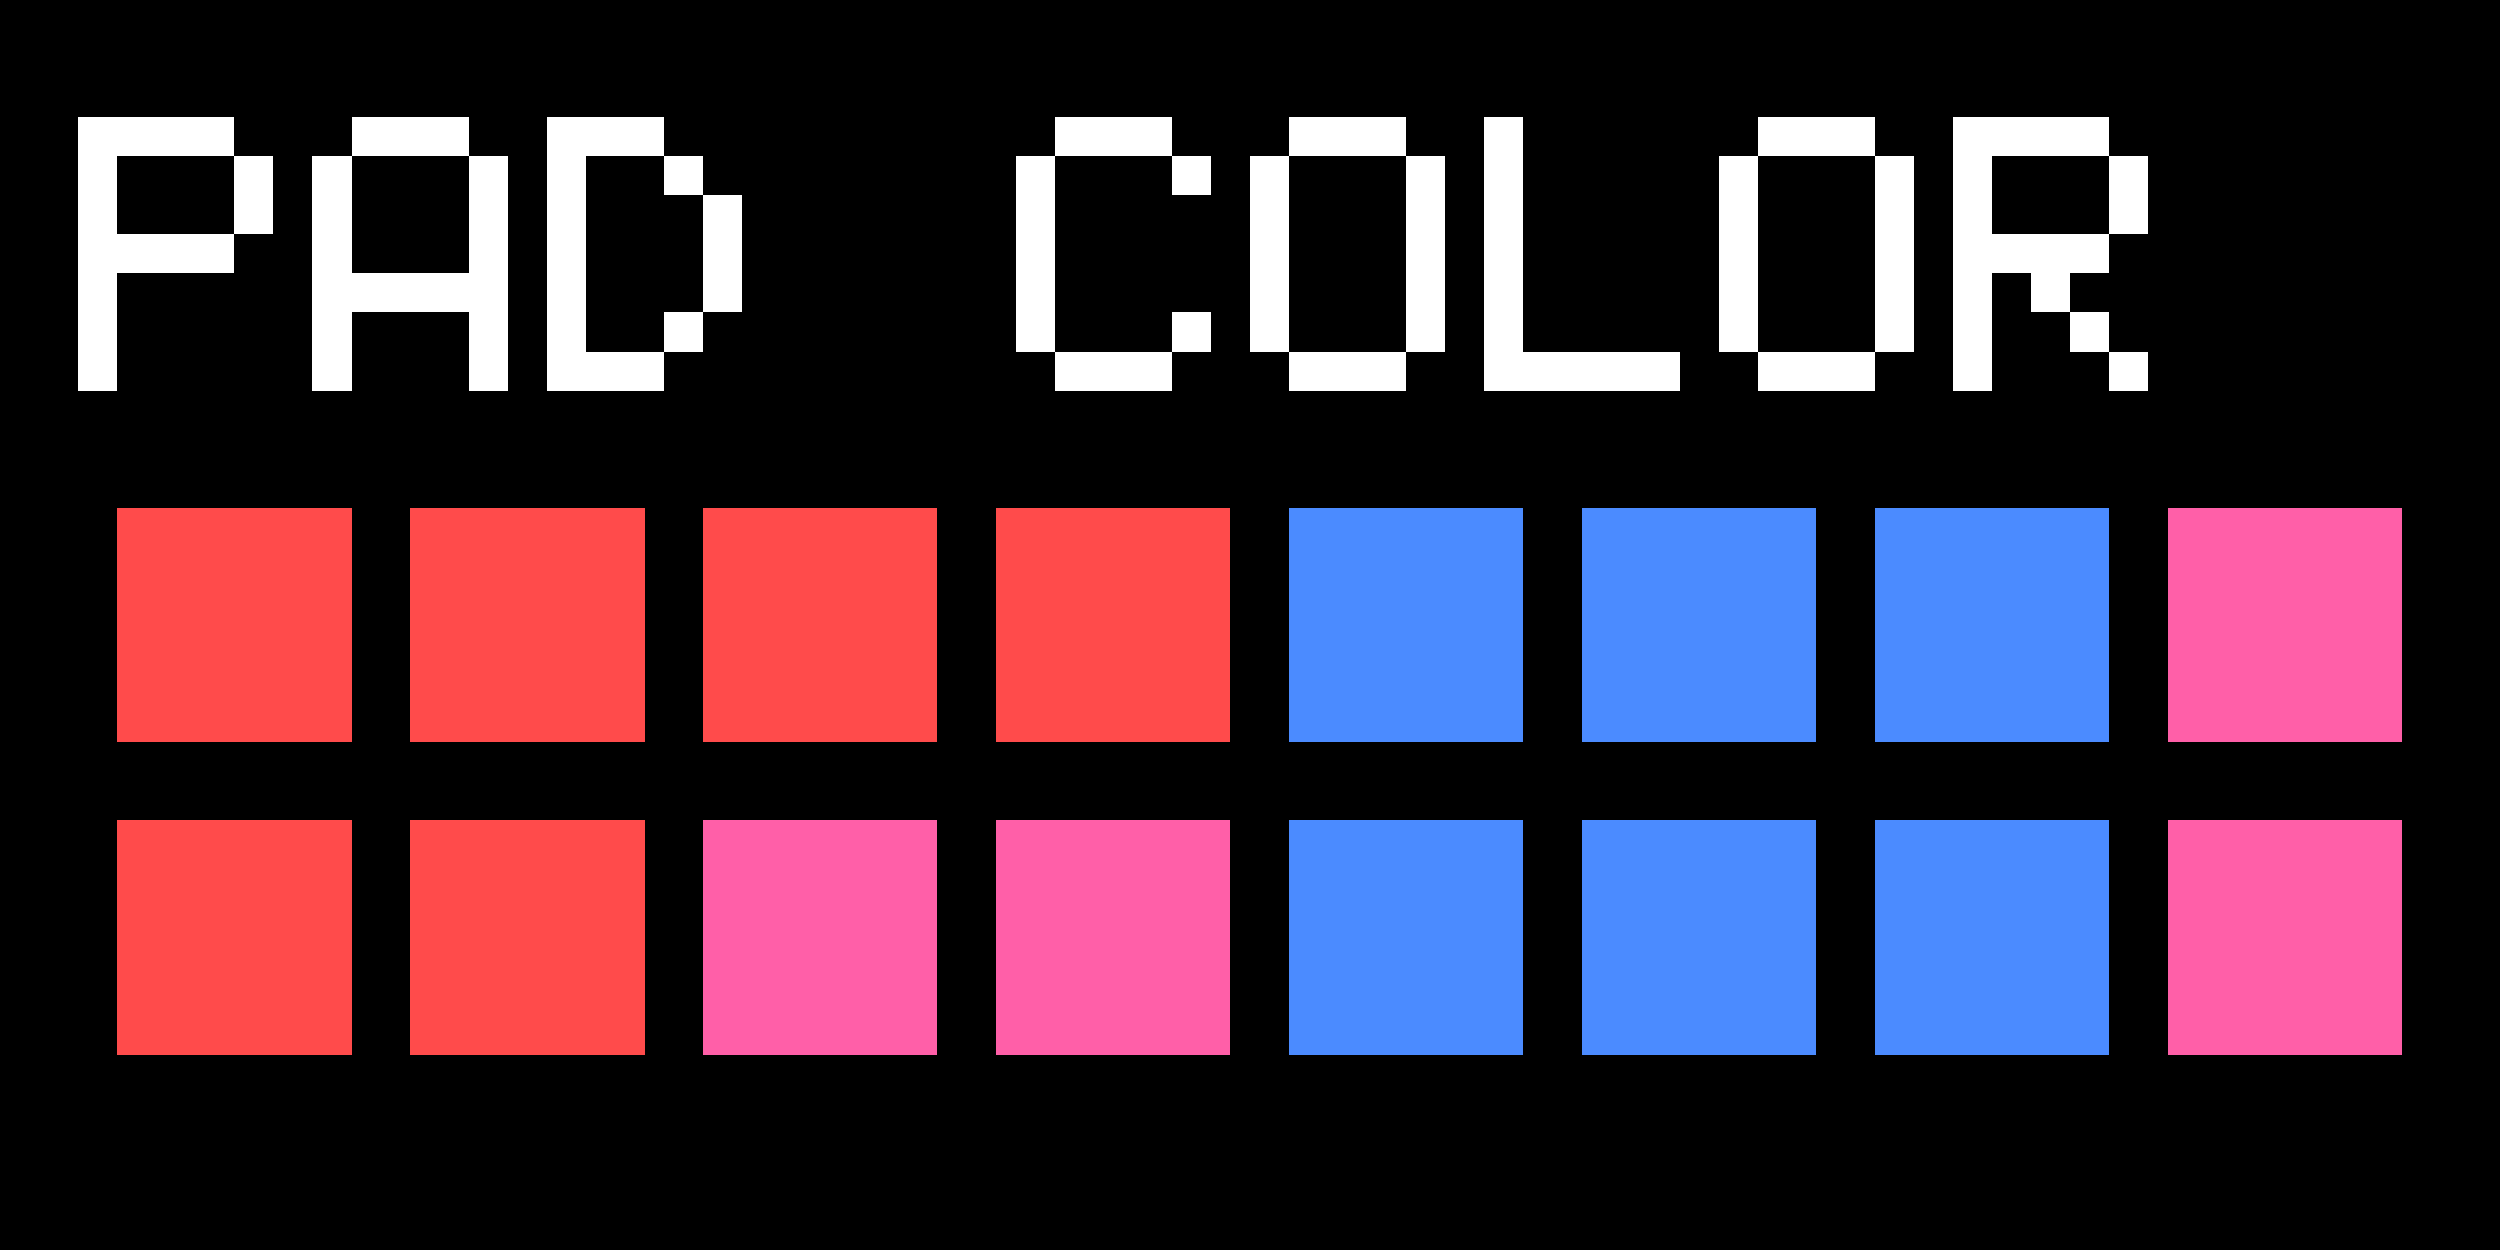
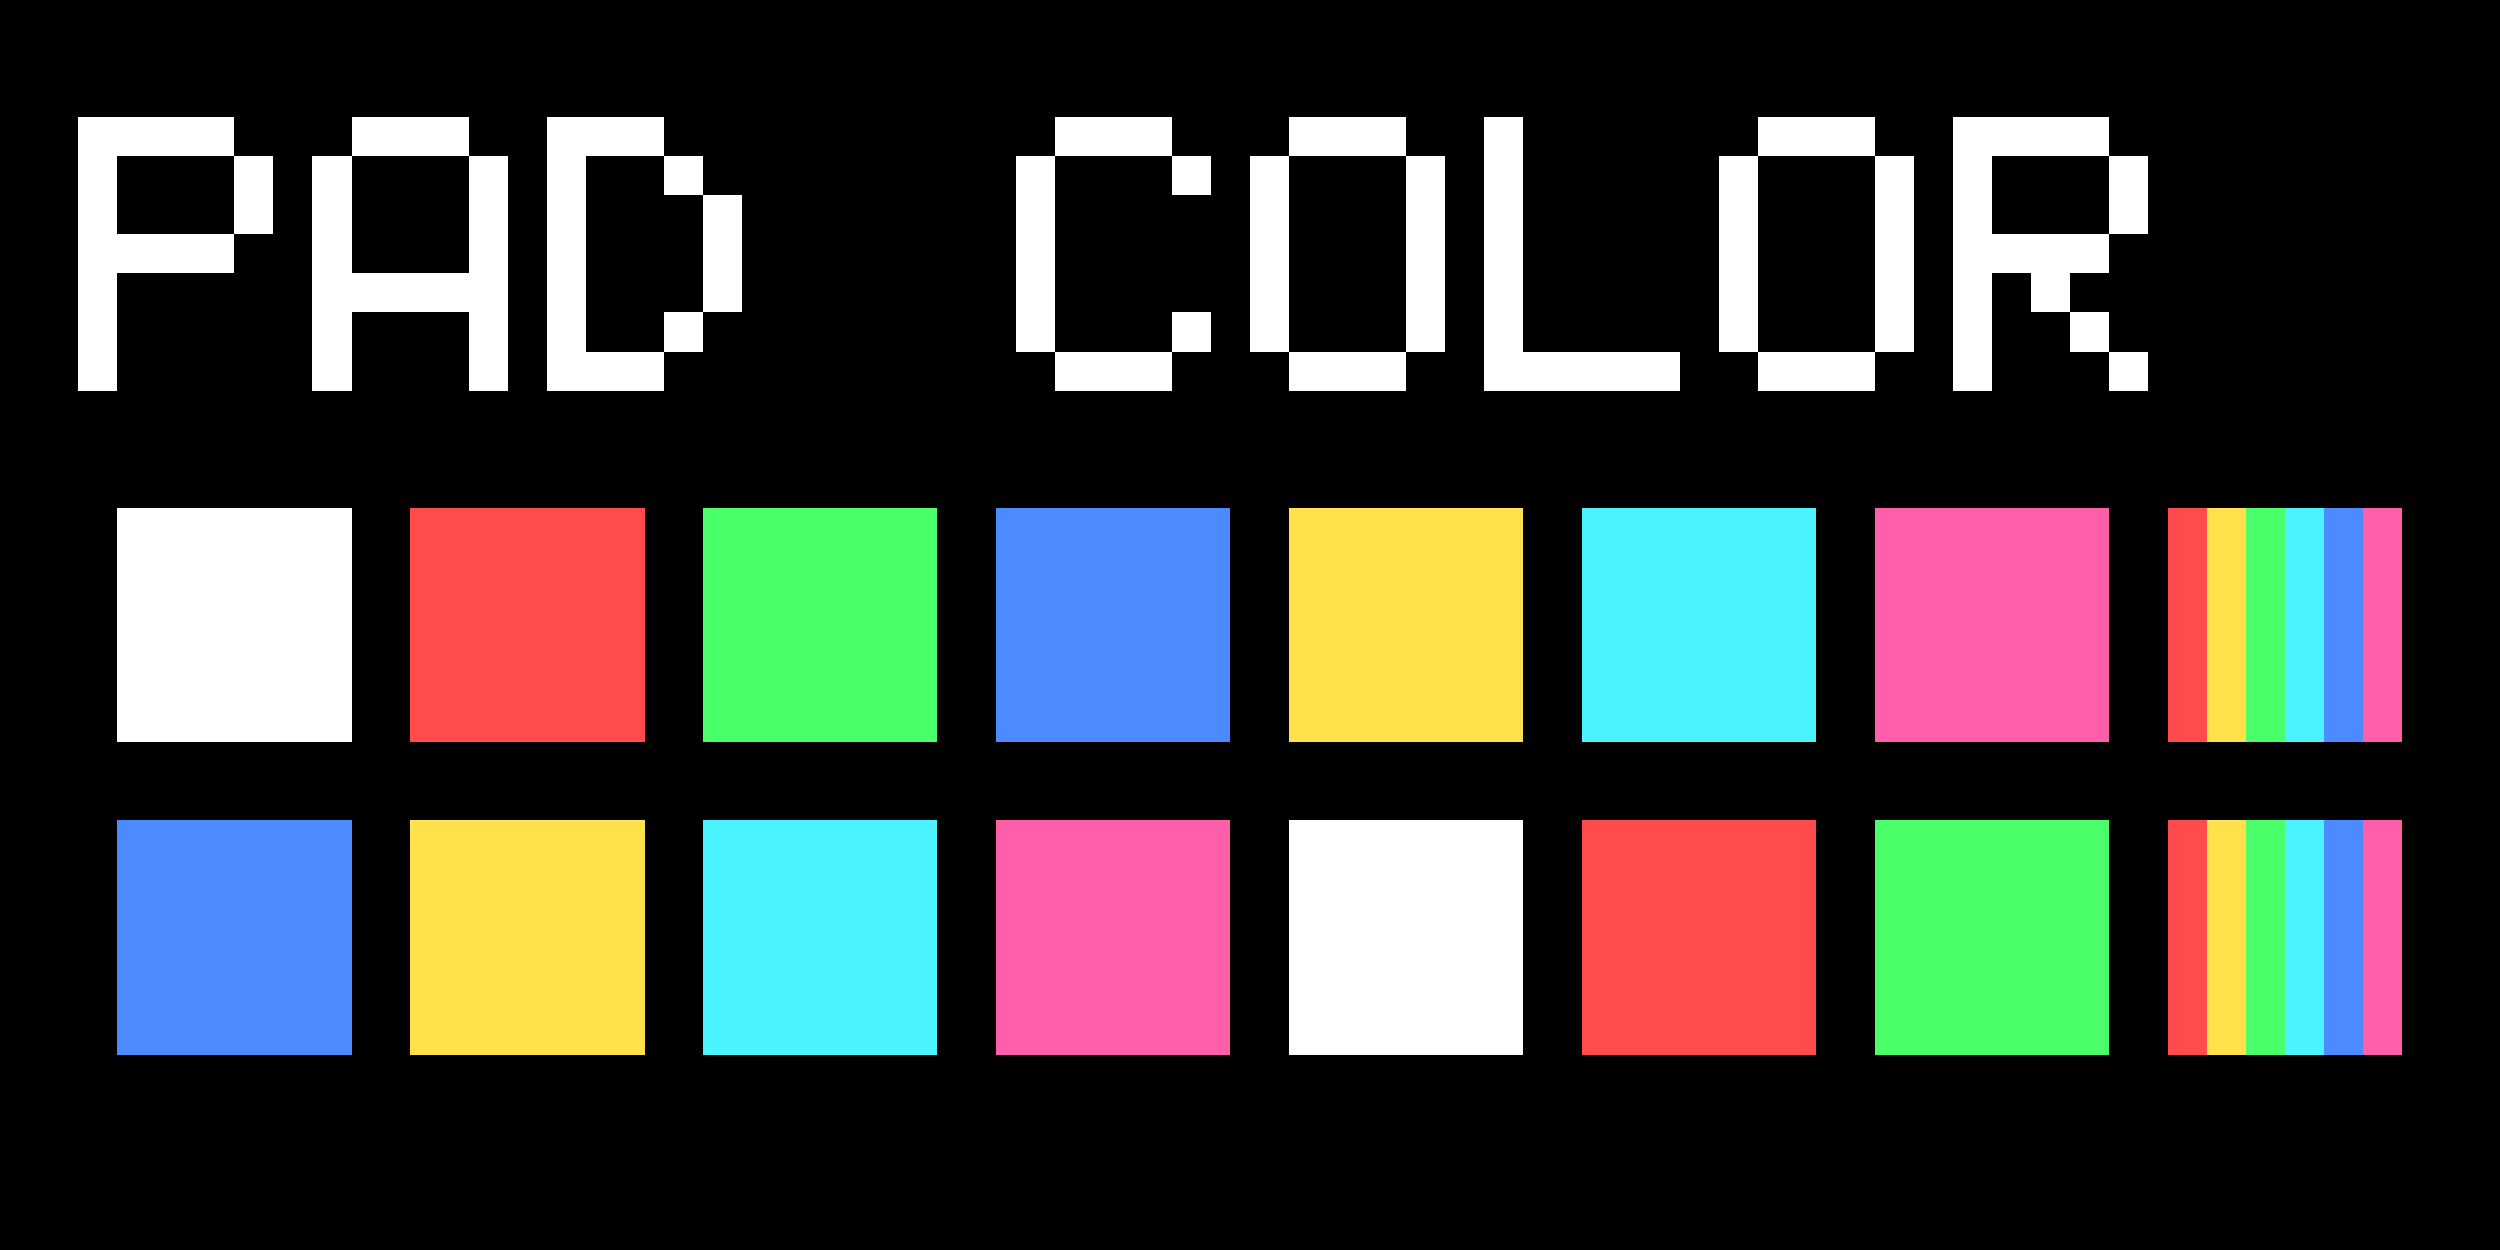
<svg xmlns="http://www.w3.org/2000/svg" viewBox="0 0 128 64" shape-rendering="crispEdges">
  <rect width="128" height="64" />
  <path fill="#fff" d="M4 6h8v1h-8zM18 6h6v1h-6zM28 6h6v1h-6zM54 6h6v1h-6zM66 6h6v1h-6zM76 6h2v1h-2zM90 6h6v1h-6zM100 6h8v1h-8zM4 7h8v1h-8zM18 7h6v1h-6zM28 7h6v1h-6zM54 7h6v1h-6zM66 7h6v1h-6zM76 7h2v1h-2zM90 7h6v1h-6zM100 7h8v1h-8zM4 8h2v1h-2zM12 8h2v1h-2zM16 8h2v1h-2zM24 8h2v1h-2zM28 8h2v1h-2zM34 8h2v1h-2zM52 8h2v1h-2zM60 8h2v1h-2zM64 8h2v1h-2zM72 8h2v1h-2zM76 8h2v1h-2zM88 8h2v1h-2zM96 8h2v1h-2zM100 8h2v1h-2zM108 8h2v1h-2zM4 9h2v1h-2zM12 9h2v1h-2zM16 9h2v1h-2zM24 9h2v1h-2zM28 9h2v1h-2zM34 9h2v1h-2zM52 9h2v1h-2zM60 9h2v1h-2zM64 9h2v1h-2zM72 9h2v1h-2zM76 9h2v1h-2zM88 9h2v1h-2zM96 9h2v1h-2zM100 9h2v1h-2zM108 9h2v1h-2zM4 10h2v1h-2zM12 10h2v1h-2zM16 10h2v1h-2zM24 10h2v1h-2zM28 10h2v1h-2zM36 10h2v1h-2zM52 10h2v1h-2zM64 10h2v1h-2zM72 10h2v1h-2zM76 10h2v1h-2zM88 10h2v1h-2zM96 10h2v1h-2zM100 10h2v1h-2zM108 10h2v1h-2zM4 11h2v1h-2zM12 11h2v1h-2zM16 11h2v1h-2zM24 11h2v1h-2zM28 11h2v1h-2zM36 11h2v1h-2zM52 11h2v1h-2zM64 11h2v1h-2zM72 11h2v1h-2zM76 11h2v1h-2zM88 11h2v1h-2zM96 11h2v1h-2zM100 11h2v1h-2zM108 11h2v1h-2zM4 12h8v1h-8zM16 12h2v1h-2zM24 12h2v1h-2zM28 12h2v1h-2zM36 12h2v1h-2zM52 12h2v1h-2zM64 12h2v1h-2zM72 12h2v1h-2zM76 12h2v1h-2zM88 12h2v1h-2zM96 12h2v1h-2zM100 12h8v1h-8zM4 13h8v1h-8zM16 13h2v1h-2zM24 13h2v1h-2zM28 13h2v1h-2zM36 13h2v1h-2zM52 13h2v1h-2zM64 13h2v1h-2zM72 13h2v1h-2zM76 13h2v1h-2zM88 13h2v1h-2zM96 13h2v1h-2zM100 13h8v1h-8zM4 14h2v1h-2zM16 14h10v1h-10zM28 14h2v1h-2zM36 14h2v1h-2zM52 14h2v1h-2zM64 14h2v1h-2zM72 14h2v1h-2zM76 14h2v1h-2zM88 14h2v1h-2zM96 14h2v1h-2zM100 14h2v1h-2zM104 14h2v1h-2zM4 15h2v1h-2zM16 15h10v1h-10zM28 15h2v1h-2zM36 15h2v1h-2zM52 15h2v1h-2zM64 15h2v1h-2zM72 15h2v1h-2zM76 15h2v1h-2zM88 15h2v1h-2zM96 15h2v1h-2zM100 15h2v1h-2zM104 15h2v1h-2zM4 16h2v1h-2zM16 16h2v1h-2zM24 16h2v1h-2zM28 16h2v1h-2zM34 16h2v1h-2zM52 16h2v1h-2zM60 16h2v1h-2zM64 16h2v1h-2zM72 16h2v1h-2zM76 16h2v1h-2zM88 16h2v1h-2zM96 16h2v1h-2zM100 16h2v1h-2zM106 16h2v1h-2zM4 17h2v1h-2zM16 17h2v1h-2zM24 17h2v1h-2zM28 17h2v1h-2zM34 17h2v1h-2zM52 17h2v1h-2zM60 17h2v1h-2zM64 17h2v1h-2zM72 17h2v1h-2zM76 17h2v1h-2zM88 17h2v1h-2zM96 17h2v1h-2zM100 17h2v1h-2zM106 17h2v1h-2zM4 18h2v1h-2zM16 18h2v1h-2zM24 18h2v1h-2zM28 18h6v1h-6zM54 18h6v1h-6zM66 18h6v1h-6zM76 18h10v1h-10zM90 18h6v1h-6zM100 18h2v1h-2zM108 18h2v1h-2zM4 19h2v1h-2zM16 19h2v1h-2zM24 19h2v1h-2zM28 19h6v1h-6zM54 19h6v1h-6zM66 19h6v1h-6zM76 19h10v1h-10zM90 19h6v1h-6zM100 19h2v1h-2zM108 19h2v1h-2z" />
-   <path fill="#ff4b4b" d="M6 26h12v1h-12zM21 26h12v1h-12zM36 26h12v1h-12zM51 26h12v1h-12zM6 27h12v1h-12zM21 27h12v1h-12zM36 27h12v1h-12zM51 27h12v1h-12zM6 28h12v1h-12zM21 28h12v1h-12zM36 28h12v1h-12zM51 28h12v1h-12zM6 29h12v1h-12zM21 29h12v1h-12zM36 29h12v1h-12zM51 29h12v1h-12zM6 30h12v1h-12zM21 30h12v1h-12zM36 30h12v1h-12zM51 30h12v1h-12zM6 31h12v1h-12zM21 31h12v1h-12zM36 31h12v1h-12zM51 31h12v1h-12zM6 32h12v1h-12zM21 32h12v1h-12zM36 32h12v1h-12zM51 32h12v1h-12zM6 33h12v1h-12zM21 33h12v1h-12zM36 33h12v1h-12zM51 33h12v1h-12zM6 34h12v1h-12zM21 34h12v1h-12zM36 34h12v1h-12zM51 34h12v1h-12zM6 35h12v1h-12zM21 35h12v1h-12zM36 35h12v1h-12zM51 35h12v1h-12zM6 36h12v1h-12zM21 36h12v1h-12zM36 36h12v1h-12zM51 36h12v1h-12zM6 37h12v1h-12zM21 37h12v1h-12zM36 37h12v1h-12zM51 37h12v1h-12zM6 42h12v1h-12zM21 42h12v1h-12zM6 43h12v1h-12zM21 43h12v1h-12zM6 44h12v1h-12zM21 44h12v1h-12zM6 45h12v1h-12zM21 45h12v1h-12zM6 46h12v1h-12zM21 46h12v1h-12zM6 47h12v1h-12zM21 47h12v1h-12zM6 48h12v1h-12zM21 48h12v1h-12zM6 49h12v1h-12zM21 49h12v1h-12zM6 50h12v1h-12zM21 50h12v1h-12zM6 51h12v1h-12zM21 51h12v1h-12zM6 52h12v1h-12zM21 52h12v1h-12zM6 53h12v1h-12zM21 53h12v1h-12z" />
-   <path fill="#4b8bff" d="M66 26h12v1h-12zM81 26h12v1h-12zM96 26h12v1h-12zM66 27h12v1h-12zM81 27h12v1h-12zM96 27h12v1h-12zM66 28h12v1h-12zM81 28h12v1h-12zM96 28h12v1h-12zM66 29h12v1h-12zM81 29h12v1h-12zM96 29h12v1h-12zM66 30h12v1h-12zM81 30h12v1h-12zM96 30h12v1h-12zM66 31h12v1h-12zM81 31h12v1h-12zM96 31h12v1h-12zM66 32h12v1h-12zM81 32h12v1h-12zM96 32h12v1h-12zM66 33h12v1h-12zM81 33h12v1h-12zM96 33h12v1h-12zM66 34h12v1h-12zM81 34h12v1h-12zM96 34h12v1h-12zM66 35h12v1h-12zM81 35h12v1h-12zM96 35h12v1h-12zM66 36h12v1h-12zM81 36h12v1h-12zM96 36h12v1h-12zM66 37h12v1h-12zM81 37h12v1h-12zM96 37h12v1h-12zM66 42h12v1h-12zM81 42h12v1h-12zM96 42h12v1h-12zM66 43h12v1h-12zM81 43h12v1h-12zM96 43h12v1h-12zM66 44h12v1h-12zM81 44h12v1h-12zM96 44h12v1h-12zM66 45h12v1h-12zM81 45h12v1h-12zM96 45h12v1h-12zM66 46h12v1h-12zM81 46h12v1h-12zM96 46h12v1h-12zM66 47h12v1h-12zM81 47h12v1h-12zM96 47h12v1h-12zM66 48h12v1h-12zM81 48h12v1h-12zM96 48h12v1h-12zM66 49h12v1h-12zM81 49h12v1h-12zM96 49h12v1h-12zM66 50h12v1h-12zM81 50h12v1h-12zM96 50h12v1h-12zM66 51h12v1h-12zM81 51h12v1h-12zM96 51h12v1h-12zM66 52h12v1h-12zM81 52h12v1h-12zM96 52h12v1h-12zM66 53h12v1h-12zM81 53h12v1h-12zM96 53h12v1h-12z" />
-   <path fill="#ff5fa8" d="M111 26h12v1h-12zM111 27h12v1h-12zM111 28h12v1h-12zM111 29h12v1h-12zM111 30h12v1h-12zM111 31h12v1h-12zM111 32h12v1h-12zM111 33h12v1h-12zM111 34h12v1h-12zM111 35h12v1h-12zM111 36h12v1h-12zM111 37h12v1h-12zM36 42h12v1h-12zM51 42h12v1h-12zM111 42h12v1h-12zM36 43h12v1h-12zM51 43h12v1h-12zM111 43h12v1h-12zM36 44h12v1h-12zM51 44h12v1h-12zM111 44h12v1h-12zM36 45h12v1h-12zM51 45h12v1h-12zM111 45h12v1h-12zM36 46h12v1h-12zM51 46h12v1h-12zM111 46h12v1h-12zM36 47h12v1h-12zM51 47h12v1h-12zM111 47h12v1h-12zM36 48h12v1h-12zM51 48h12v1h-12zM111 48h12v1h-12zM36 49h12v1h-12zM51 49h12v1h-12zM111 49h12v1h-12zM36 50h12v1h-12zM51 50h12v1h-12zM111 50h12v1h-12zM36 51h12v1h-12zM51 51h12v1h-12zM111 51h12v1h-12zM36 52h12v1h-12zM51 52h12v1h-12zM111 52h12v1h-12zM36 53h12v1h-12zM51 53h12v1h-12zM111 53h12v1h-12z" />
+   <path fill="#ffffff" d="M6 26h12v1h-12zM6 27h12v1h-12zM6 28h12v1h-12zM6 29h12v1h-12zM6 30h12v1h-12zM6 31h12v1h-12zM6 32h12v1h-12zM6 33h12v1h-12zM6 34h12v1h-12zM6 35h12v1h-12zM6 36h12v1h-12zM6 37h12v1h-12zM66 42h12v1h-12zM66 43h12v1h-12zM66 44h12v1h-12zM66 45h12v1h-12zM66 46h12v1h-12zM66 47h12v1h-12zM66 48h12v1h-12zM66 49h12v1h-12zM66 50h12v1h-12zM66 51h12v1h-12zM66 52h12v1h-12zM66 53h12v1h-12z" />
+   <path fill="#ff4b4b" d="M21 26h12v1h-12zM111 26h2v1h-2zM21 27h12v1h-12zM111 27h2v1h-2zM21 28h12v1h-12zM111 28h2v1h-2zM21 29h12v1h-12zM111 29h2v1h-2zM21 30h12v1h-12zM111 30h2v1h-2zM21 31h12v1h-12zM111 31h2v1h-2zM21 32h12v1h-12zM111 32h2v1h-2zM21 33h12v1h-12zM111 33h2v1h-2zM21 34h12v1h-12zM111 34h2v1h-2zM21 35h12v1h-12zM111 35h2v1h-2zM21 36h12v1h-12zM111 36h2v1h-2zM21 37h12v1h-12zM111 37h2v1h-2zM81 42h12v1h-12zM111 42h2v1h-2zM81 43h12v1h-12zM111 43h2v1h-2zM81 44h12v1h-12zM111 44h2v1h-2zM81 45h12v1h-12zM111 45h2v1h-2zM81 46h12v1h-12zM111 46h2v1h-2zM81 47h12v1h-12zM111 47h2v1h-2zM81 48h12v1h-12zM111 48h2v1h-2zM81 49h12v1h-12zM111 49h2v1h-2zM81 50h12v1h-12zM111 50h2v1h-2zM81 51h12v1h-12zM111 51h2v1h-2zM81 52h12v1h-12zM111 52h2v1h-2zM81 53h12v1h-12zM111 53h2v1h-2z" />
+   <path fill="#4bff6a" d="M36 26h12v1h-12zM115 26h2v1h-2zM36 27h12v1h-12zM115 27h2v1h-2zM36 28h12v1h-12zM115 28h2v1h-2zM36 29h12v1h-12zM115 29h2v1h-2zM36 30h12v1h-12zM115 30h2v1h-2zM36 31h12v1h-12zM115 31h2v1h-2zM36 32h12v1h-12zM115 32h2v1h-2zM36 33h12v1h-12zM115 33h2v1h-2zM36 34h12v1h-12zM115 34h2v1h-2zM36 35h12v1h-12zM115 35h2v1h-2zM36 36h12v1h-12zM115 36h2v1h-2zM36 37h12v1h-12zM115 37h2v1h-2zM96 42h12v1h-12zM115 42h2v1h-2zM96 43h12v1h-12zM115 43h2v1h-2zM96 44h12v1h-12zM115 44h2v1h-2zM96 45h12v1h-12zM115 45h2v1h-2zM96 46h12v1h-12zM115 46h2v1h-2zM96 47h12v1h-12zM115 47h2v1h-2zM96 48h12v1h-12zM115 48h2v1h-2zM96 49h12v1h-12zM115 49h2v1h-2zM96 50h12v1h-12zM115 50h2v1h-2zM96 51h12v1h-12zM115 51h2v1h-2zM96 52h12v1h-12zM115 52h2v1h-2zM96 53h12v1h-12zM115 53h2v1h-2z" />
+   <path fill="#4b8bff" d="M51 26h12v1h-12zM119 26h2v1h-2zM51 27h12v1h-12zM119 27h2v1h-2zM51 28h12v1h-12zM119 28h2v1h-2zM51 29h12v1h-12zM119 29h2v1h-2zM51 30h12v1h-12zM119 30h2v1h-2zM51 31h12v1h-12zM119 31h2v1h-2zM51 32h12v1h-12zM119 32h2v1h-2zM51 33h12v1h-12zM119 33h2v1h-2zM51 34h12v1h-12zM119 34h2v1h-2zM51 35h12v1h-12zM119 35h2v1h-2zM51 36h12v1h-12zM119 36h2v1h-2zM51 37h12v1h-12zM119 37h2v1h-2zM6 42h12v1h-12zM119 42h2v1h-2zM6 43h12v1h-12zM119 43h2v1h-2zM6 44h12v1h-12zM119 44h2v1h-2zM6 45h12v1h-12zM119 45h2v1h-2zM6 46h12v1h-12zM119 46h2v1h-2zM6 47h12v1h-12zM119 47h2v1h-2zM6 48h12v1h-12zM119 48h2v1h-2zM6 49h12v1h-12zM119 49h2v1h-2zM6 50h12v1h-12zM119 50h2v1h-2zM6 51h12v1h-12zM119 51h2v1h-2zM6 52h12v1h-12zM119 52h2v1h-2zM6 53h12v1h-12zM119 53h2v1h-2z" />
+   <path fill="#ffe14b" d="M66 26h12v1h-12zM113 26h2v1h-2zM66 27h12v1h-12zM113 27h2v1h-2zM66 28h12v1h-12zM113 28h2v1h-2zM66 29h12v1h-12zM113 29h2v1h-2zM66 30h12v1h-12zM113 30h2v1h-2zM66 31h12v1h-12zM113 31h2v1h-2zM66 32h12v1h-12zM113 32h2v1h-2zM66 33h12v1h-12zM113 33h2v1h-2zM66 34h12v1h-12zM113 34h2v1h-2zM66 35h12v1h-12zM113 35h2v1h-2zM66 36h12v1h-12zM113 36h2v1h-2zM66 37h12v1h-12zM113 37h2v1h-2zM21 42h12v1h-12zM113 42h2v1h-2zM21 43h12v1h-12zM113 43h2v1h-2zM21 44h12v1h-12zM113 44h2v1h-2zM21 45h12v1h-12zM113 45h2v1h-2zM21 46h12v1h-12zM113 46h2v1h-2zM21 47h12v1h-12zM113 47h2v1h-2zM21 48h12v1h-12zM113 48h2v1h-2zM21 49h12v1h-12zM113 49h2v1h-2zM21 50h12v1h-12zM113 50h2v1h-2zM21 51h12v1h-12zM113 51h2v1h-2zM21 52h12v1h-12zM113 52h2v1h-2zM21 53h12v1h-12zM113 53h2v1h-2z" />
+   <path fill="#4bf2ff" d="M81 26h12v1h-12zM117 26h2v1h-2zM81 27h12v1h-12zM117 27h2v1h-2zM81 28h12v1h-12zM117 28h2v1h-2zM81 29h12v1h-12zM117 29h2v1h-2zM81 30h12v1h-12zM117 30h2v1h-2zM81 31h12v1h-12zM117 31h2v1h-2zM81 32h12v1h-12zM117 32h2v1h-2zM81 33h12v1h-12zM117 33h2v1h-2zM81 34h12v1h-12zM117 34h2v1h-2zM81 35h12v1h-12zM117 35h2v1h-2zM81 36h12v1h-12zM117 36h2v1h-2zM81 37h12v1h-12zM117 37h2v1h-2zM36 42h12v1h-12zM117 42h2v1h-2zM36 43h12v1h-12zM117 43h2v1h-2zM36 44h12v1h-12zM117 44h2v1h-2zM36 45h12v1h-12zM117 45h2v1h-2zM36 46h12v1h-12zM117 46h2v1h-2zM36 47h12v1h-12zM117 47h2v1h-2zM36 48h12v1h-12zM117 48h2v1h-2zM36 49h12v1h-12zM117 49h2v1h-2zM36 50h12v1h-12zM117 50h2v1h-2zM36 51h12v1h-12zM117 51h2v1h-2zM36 52h12v1h-12zM117 52h2v1h-2zM36 53h12v1h-12zM117 53h2v1h-2z" />
+   <path fill="#ff5fa8" d="M96 26h12v1h-12zM121 26h2v1h-2zM96 27h12v1h-12zM121 27h2v1h-2zM96 28h12v1h-12zM121 28h2v1h-2zM96 29h12v1h-12zM121 29h2v1h-2zM96 30h12v1h-12zM121 30h2v1h-2zM96 31h12v1h-12zM121 31h2v1h-2zM96 32h12v1h-12zM121 32h2v1h-2zM96 33h12v1h-12zM121 33h2v1h-2zM96 34h12v1h-12zM121 34h2v1h-2zM96 35h12v1h-12zM121 35h2v1h-2zM96 36h12v1h-12zM121 36h2v1h-2zM96 37h12v1h-12zM121 37h2v1h-2zM51 42h12v1h-12zM121 42h2v1h-2zM51 43h12v1h-12zM121 43h2v1h-2zM51 44h12v1h-12zM121 44h2v1h-2zM51 45h12v1h-12zM121 45h2v1h-2zM51 46h12v1h-12zM121 46h2v1h-2zM51 47h12v1h-12zM121 47h2v1h-2zM51 48h12v1h-12zM121 48h2v1h-2zM51 49h12v1h-12zM121 49h2v1h-2zM51 50h12v1h-12zM121 50h2v1h-2zM51 51h12v1h-12zM121 51h2v1h-2zM51 52h12v1h-12zM121 52h2v1h-2zM51 53h12v1h-12zM121 53h2v1h-2z" />
</svg>
